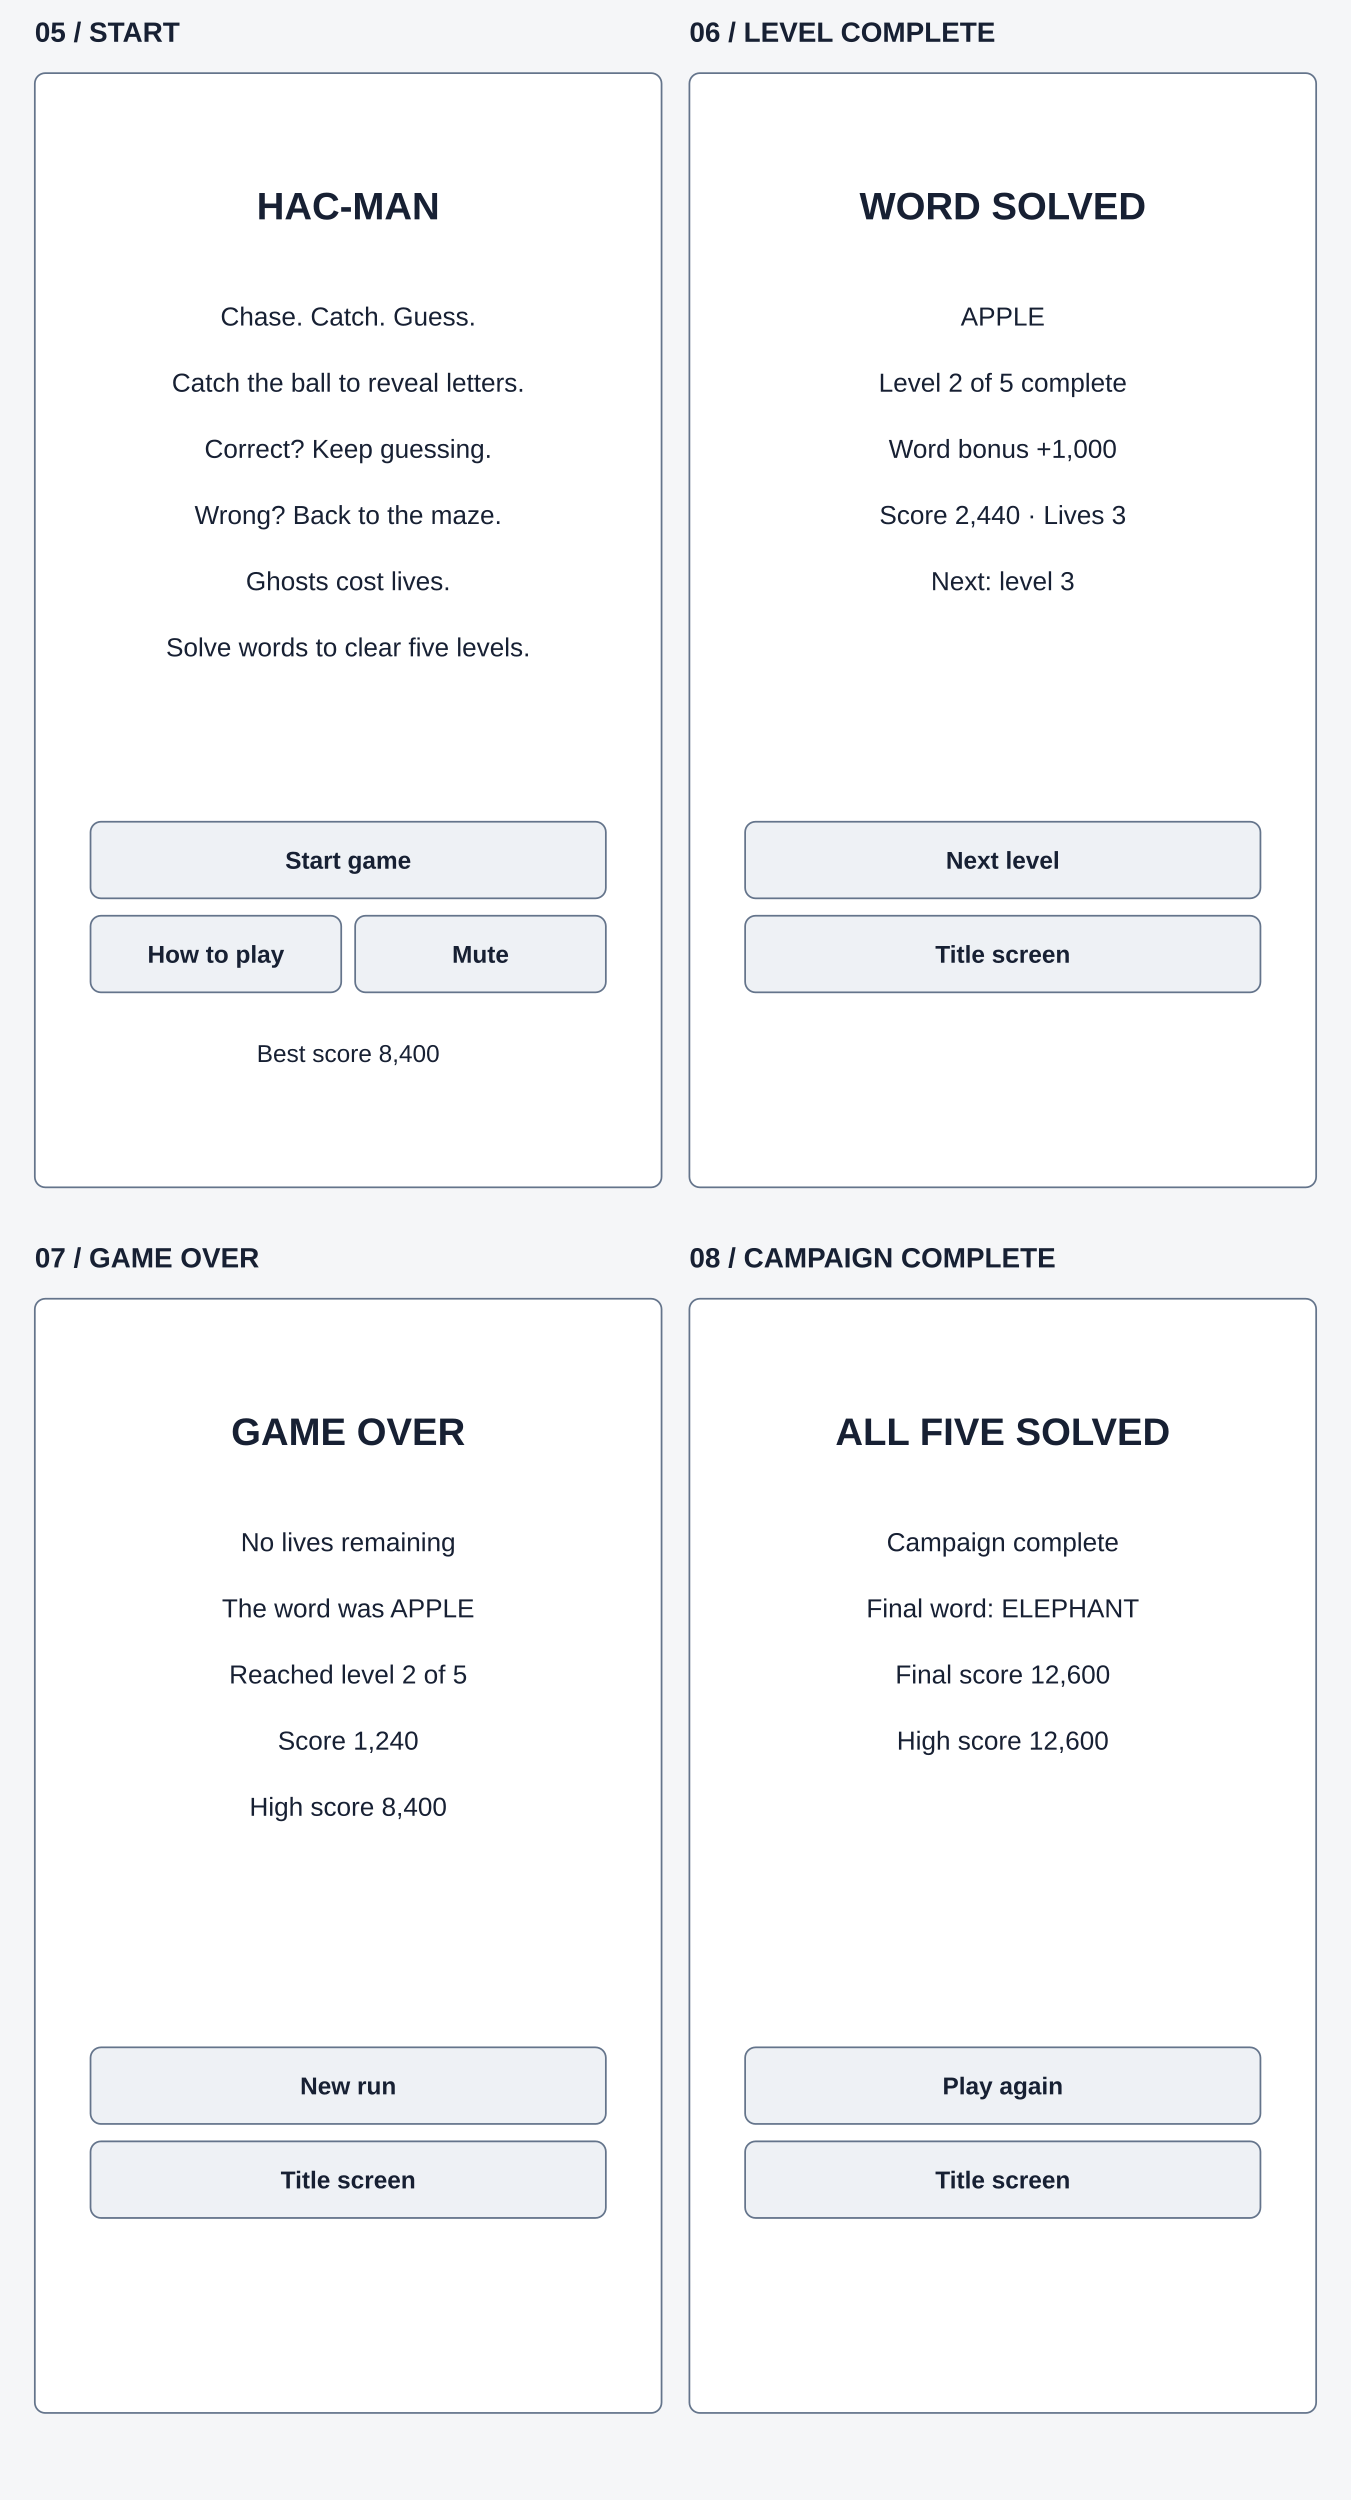
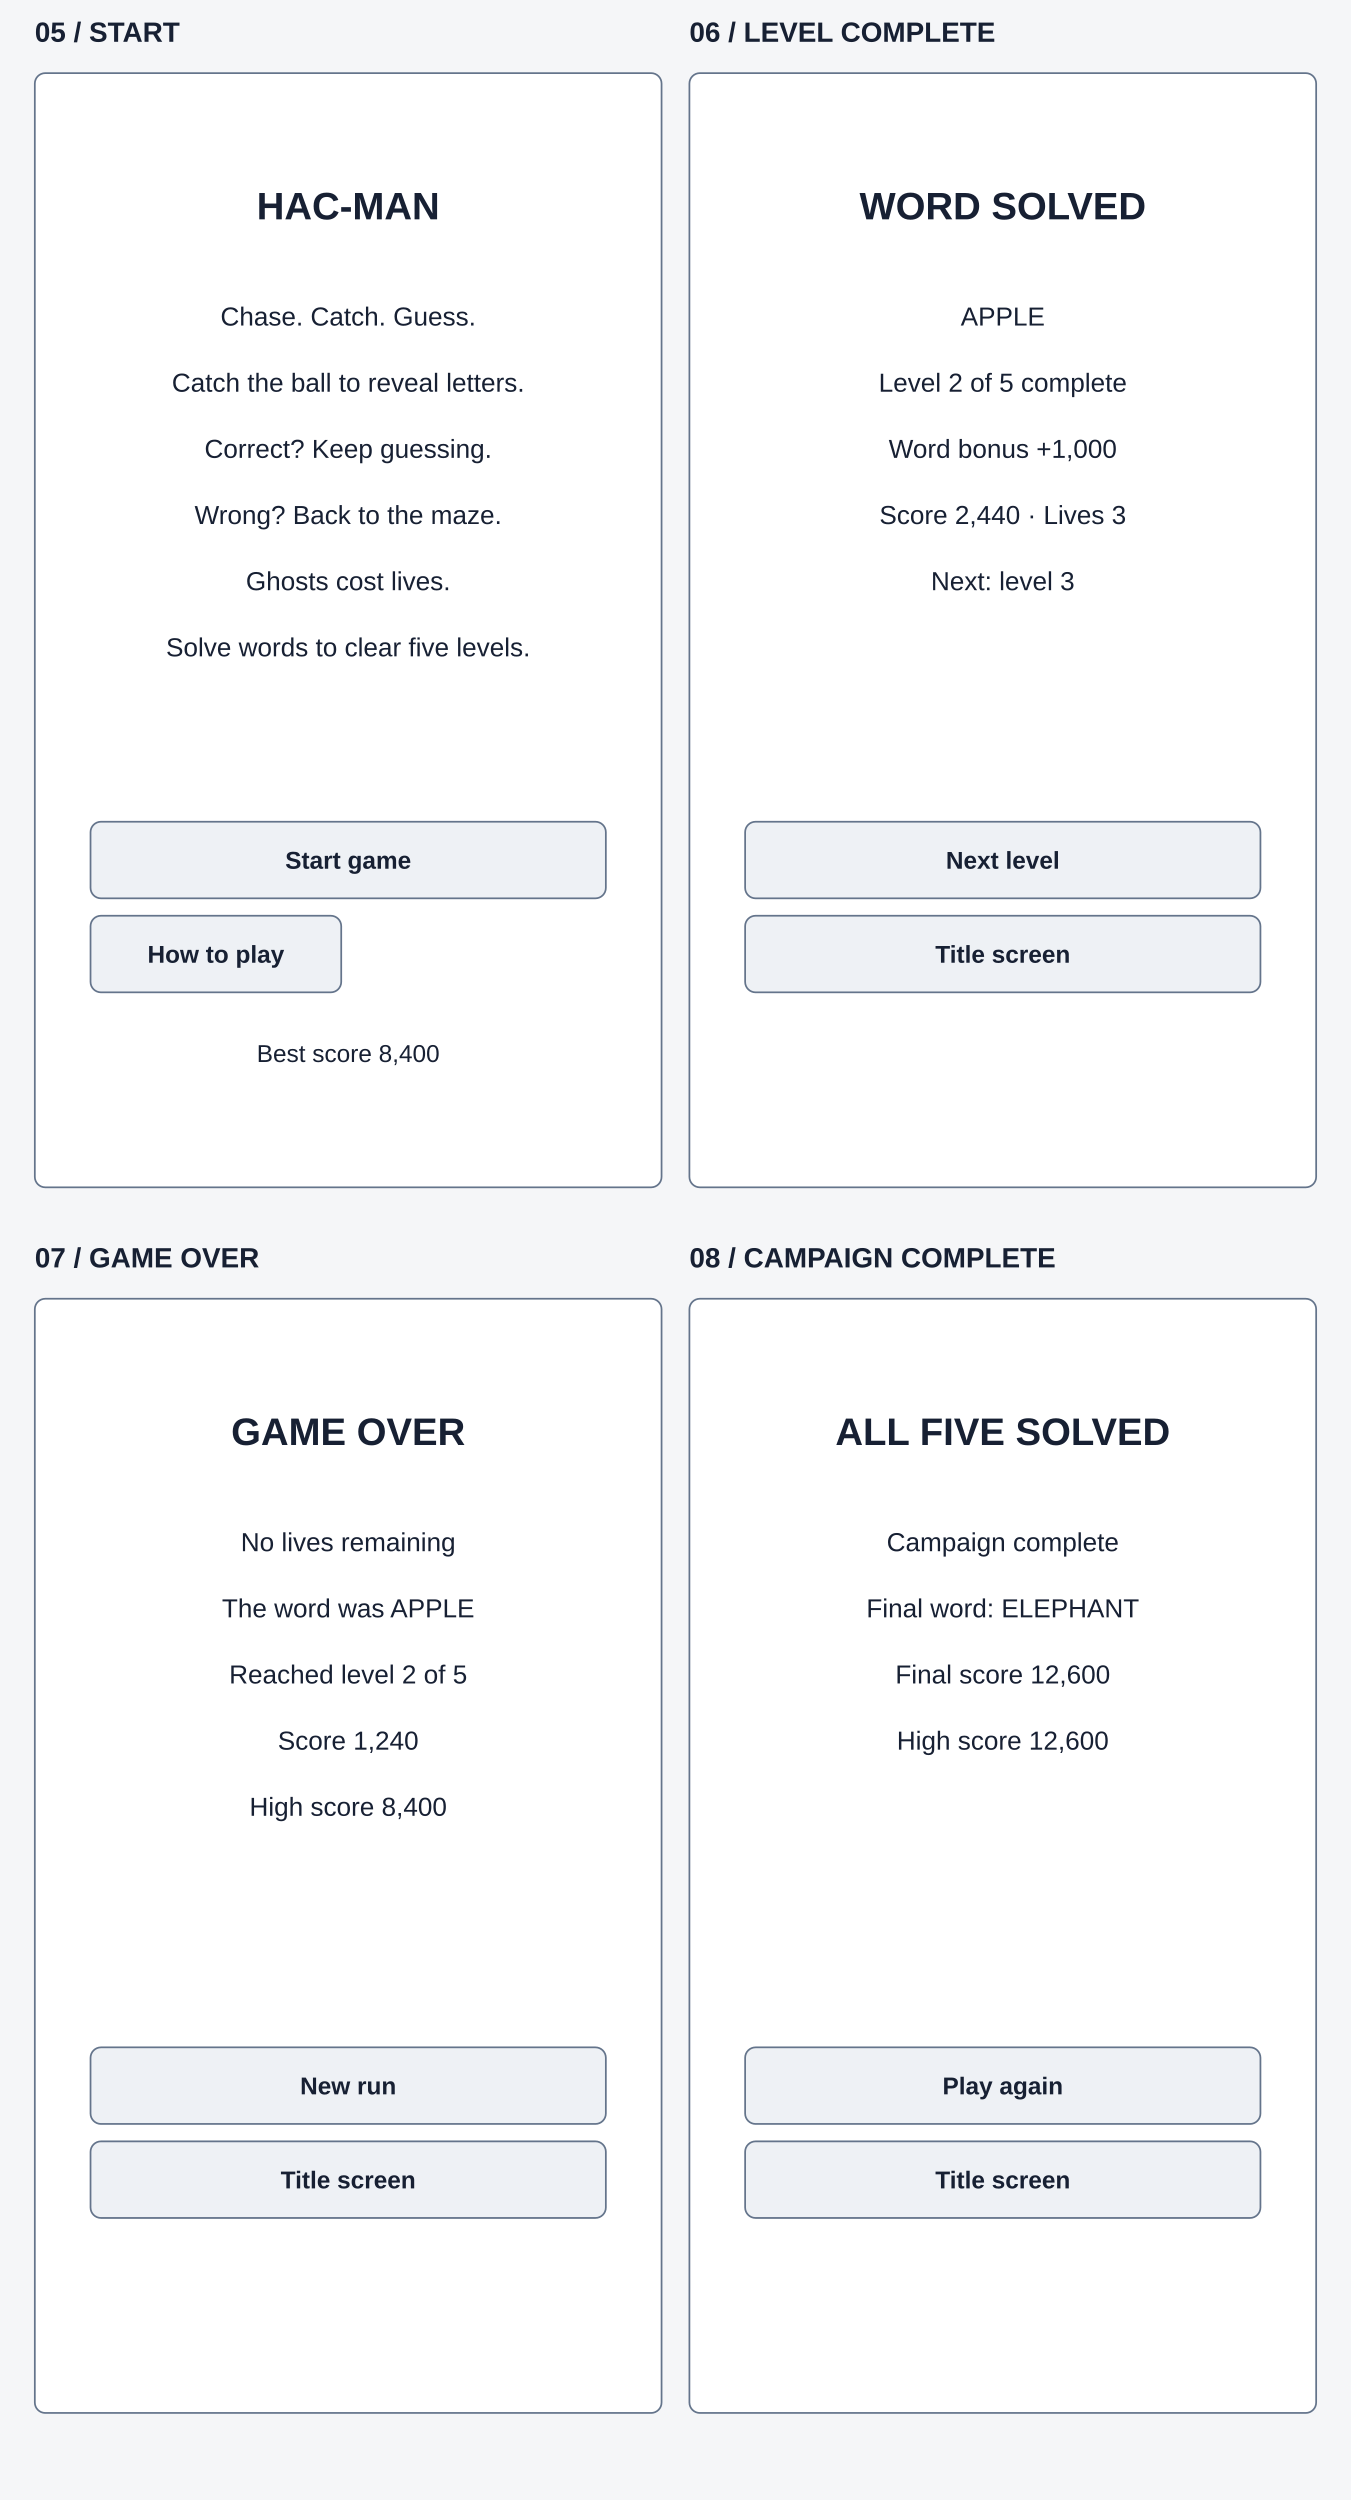
<svg xmlns="http://www.w3.org/2000/svg" width="776" height="1436" viewBox="0 0 776 1436" role="img" aria-label="Hac-Man title, level complete, game over and campaign complete screens">
  <g font-family="Arial, sans-serif">
    <rect x="0" y="0" width="776" height="1436" rx="0" fill="#f5f6f8" stroke="none" />
    <text x="20" y="24" font-size="16" font-weight="bold" text-anchor="start" fill="#172033">05 / START</text>
    <rect x="20" y="42" width="360" height="640" rx="6" fill="white" stroke="#64748b" />
    <text x="200" y="126" font-size="22" font-weight="bold" text-anchor="middle" fill="#172033">HAC-MAN</text>
    <text x="200" y="187" font-size="15" font-weight="normal" text-anchor="middle" fill="#172033">Chase. Catch. Guess.</text>
    <text x="200" y="225" font-size="15" font-weight="normal" text-anchor="middle" fill="#172033">Catch the ball to reveal letters.</text>
    <text x="200" y="263" font-size="15" font-weight="normal" text-anchor="middle" fill="#172033">Correct? Keep guessing.</text>
    <text x="200" y="301" font-size="15" font-weight="normal" text-anchor="middle" fill="#172033">Wrong? Back to the maze.</text>
    <text x="200" y="339" font-size="15" font-weight="normal" text-anchor="middle" fill="#172033">Ghosts cost lives.</text>
    <text x="200" y="377" font-size="15" font-weight="normal" text-anchor="middle" fill="#172033">Solve words to clear five levels.</text>
    <rect x="52" y="472" width="296" height="44" rx="6" fill="#eef1f5" stroke="#64748b" />
    <text x="200.0" y="499" font-size="14" font-weight="bold" text-anchor="middle" fill="#172033">Start game</text>
    <rect x="52" y="526" width="144" height="44" rx="6" fill="#eef1f5" stroke="#64748b" />
    <text x="124.0" y="553" font-size="14" font-weight="bold" text-anchor="middle" fill="#172033">How to play</text>
-     <rect x="204" y="526" width="144" height="44" rx="6" fill="#eef1f5" stroke="#64748b" />
-     <text x="276.0" y="553" font-size="14" font-weight="bold" text-anchor="middle" fill="#172033">Mute</text>
    <text x="200" y="610" font-size="14" font-weight="normal" text-anchor="middle" fill="#172033">Best score 8,400</text>
    <text x="396" y="24" font-size="16" font-weight="bold" text-anchor="start" fill="#172033">06 / LEVEL COMPLETE</text>
    <rect x="396" y="42" width="360" height="640" rx="6" fill="white" stroke="#64748b" />
    <text x="576" y="126" font-size="22" font-weight="bold" text-anchor="middle" fill="#172033">WORD SOLVED</text>
    <text x="576" y="187" font-size="15" font-weight="normal" text-anchor="middle" fill="#172033">APPLE</text>
    <text x="576" y="225" font-size="15" font-weight="normal" text-anchor="middle" fill="#172033">Level 2 of 5 complete</text>
    <text x="576" y="263" font-size="15" font-weight="normal" text-anchor="middle" fill="#172033">Word bonus +1,000</text>
    <text x="576" y="301" font-size="15" font-weight="normal" text-anchor="middle" fill="#172033">Score 2,440 · Lives 3</text>
    <text x="576" y="339" font-size="15" font-weight="normal" text-anchor="middle" fill="#172033">Next: level 3</text>
    <rect x="428" y="472" width="296" height="44" rx="6" fill="#eef1f5" stroke="#64748b" />
    <text x="576.0" y="499" font-size="14" font-weight="bold" text-anchor="middle" fill="#172033">Next level</text>
    <rect x="428" y="526" width="296" height="44" rx="6" fill="#eef1f5" stroke="#64748b" />
    <text x="576.0" y="553" font-size="14" font-weight="bold" text-anchor="middle" fill="#172033">Title screen</text>
    <text x="20" y="728" font-size="16" font-weight="bold" text-anchor="start" fill="#172033">07 / GAME OVER</text>
    <rect x="20" y="746" width="360" height="640" rx="6" fill="white" stroke="#64748b" />
    <text x="200" y="830" font-size="22" font-weight="bold" text-anchor="middle" fill="#172033">GAME OVER</text>
    <text x="200" y="891" font-size="15" font-weight="normal" text-anchor="middle" fill="#172033">No lives remaining</text>
    <text x="200" y="929" font-size="15" font-weight="normal" text-anchor="middle" fill="#172033">The word was APPLE</text>
    <text x="200" y="967" font-size="15" font-weight="normal" text-anchor="middle" fill="#172033">Reached level 2 of 5</text>
    <text x="200" y="1005" font-size="15" font-weight="normal" text-anchor="middle" fill="#172033">Score 1,240</text>
    <text x="200" y="1043" font-size="15" font-weight="normal" text-anchor="middle" fill="#172033">High score 8,400</text>
    <rect x="52" y="1176" width="296" height="44" rx="6" fill="#eef1f5" stroke="#64748b" />
    <text x="200.0" y="1203" font-size="14" font-weight="bold" text-anchor="middle" fill="#172033">New run</text>
    <rect x="52" y="1230" width="296" height="44" rx="6" fill="#eef1f5" stroke="#64748b" />
    <text x="200.0" y="1257" font-size="14" font-weight="bold" text-anchor="middle" fill="#172033">Title screen</text>
    <text x="396" y="728" font-size="16" font-weight="bold" text-anchor="start" fill="#172033">08 / CAMPAIGN COMPLETE</text>
    <rect x="396" y="746" width="360" height="640" rx="6" fill="white" stroke="#64748b" />
    <text x="576" y="830" font-size="22" font-weight="bold" text-anchor="middle" fill="#172033">ALL FIVE SOLVED</text>
    <text x="576" y="891" font-size="15" font-weight="normal" text-anchor="middle" fill="#172033">Campaign complete</text>
    <text x="576" y="929" font-size="15" font-weight="normal" text-anchor="middle" fill="#172033">Final word: ELEPHANT</text>
    <text x="576" y="967" font-size="15" font-weight="normal" text-anchor="middle" fill="#172033">Final score 12,600</text>
    <text x="576" y="1005" font-size="15" font-weight="normal" text-anchor="middle" fill="#172033">High score 12,600</text>
    <rect x="428" y="1176" width="296" height="44" rx="6" fill="#eef1f5" stroke="#64748b" />
    <text x="576.0" y="1203" font-size="14" font-weight="bold" text-anchor="middle" fill="#172033">Play again</text>
    <rect x="428" y="1230" width="296" height="44" rx="6" fill="#eef1f5" stroke="#64748b" />
    <text x="576.0" y="1257" font-size="14" font-weight="bold" text-anchor="middle" fill="#172033">Title screen</text>
  </g>
</svg>
